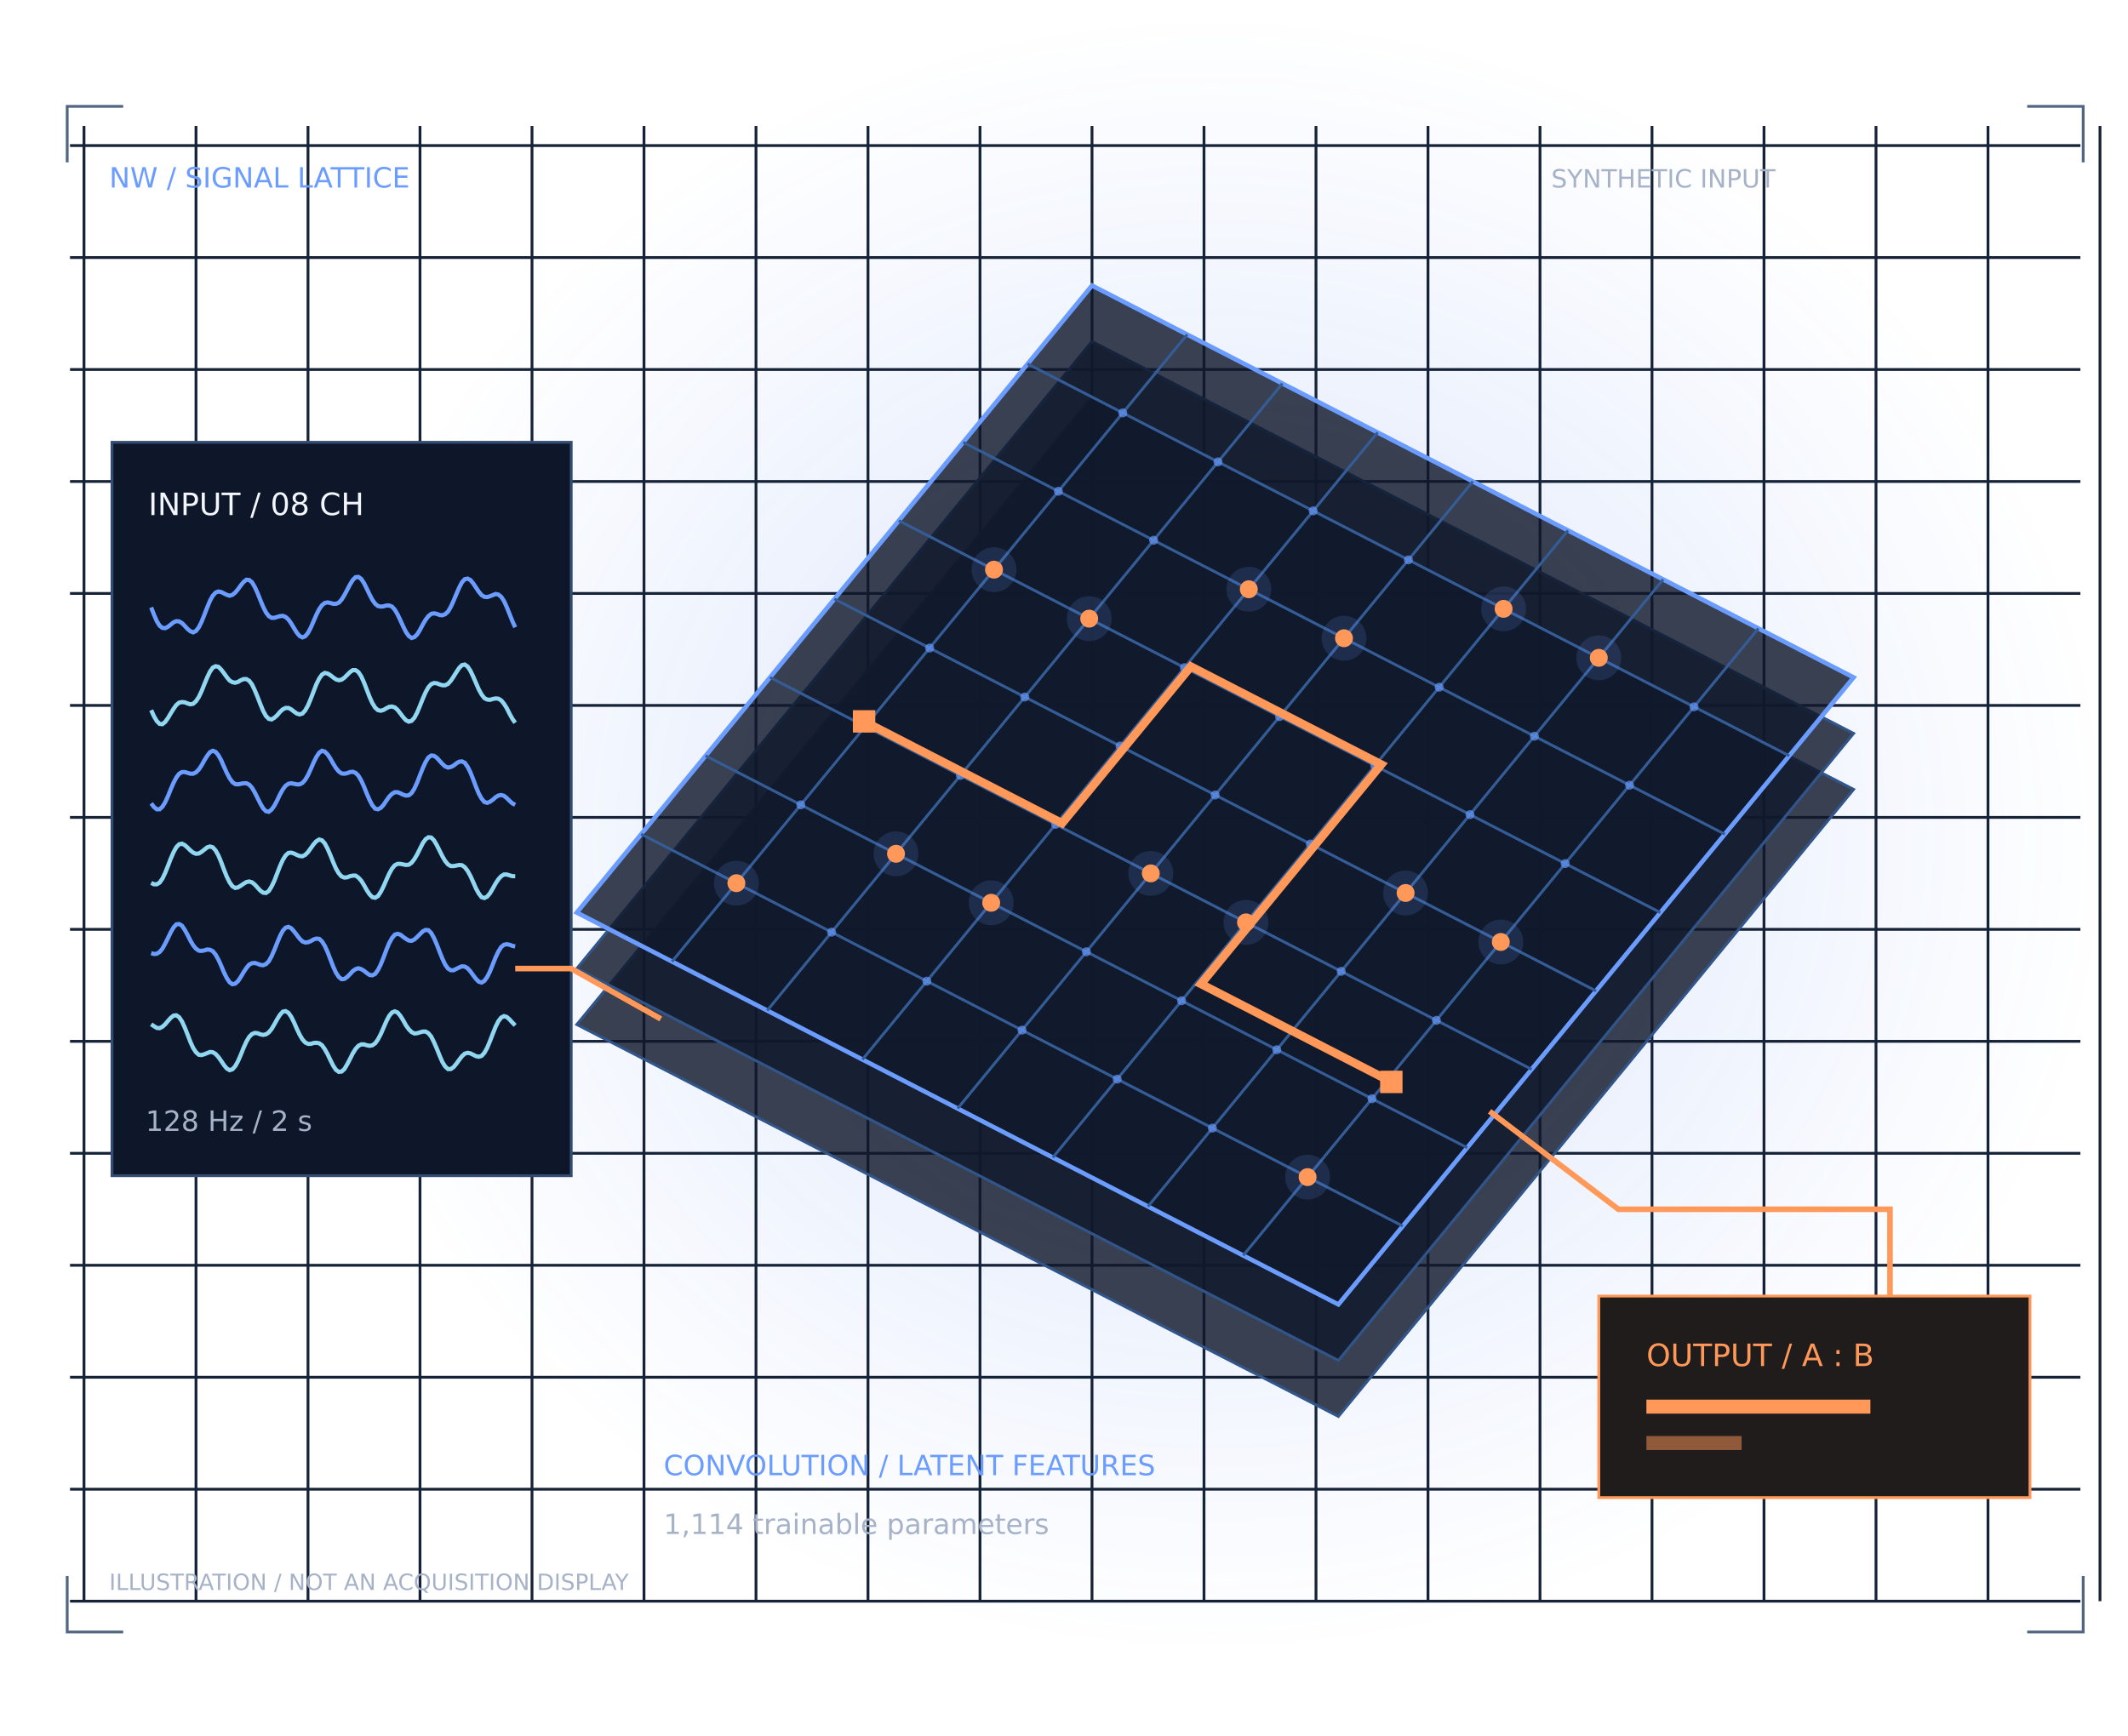
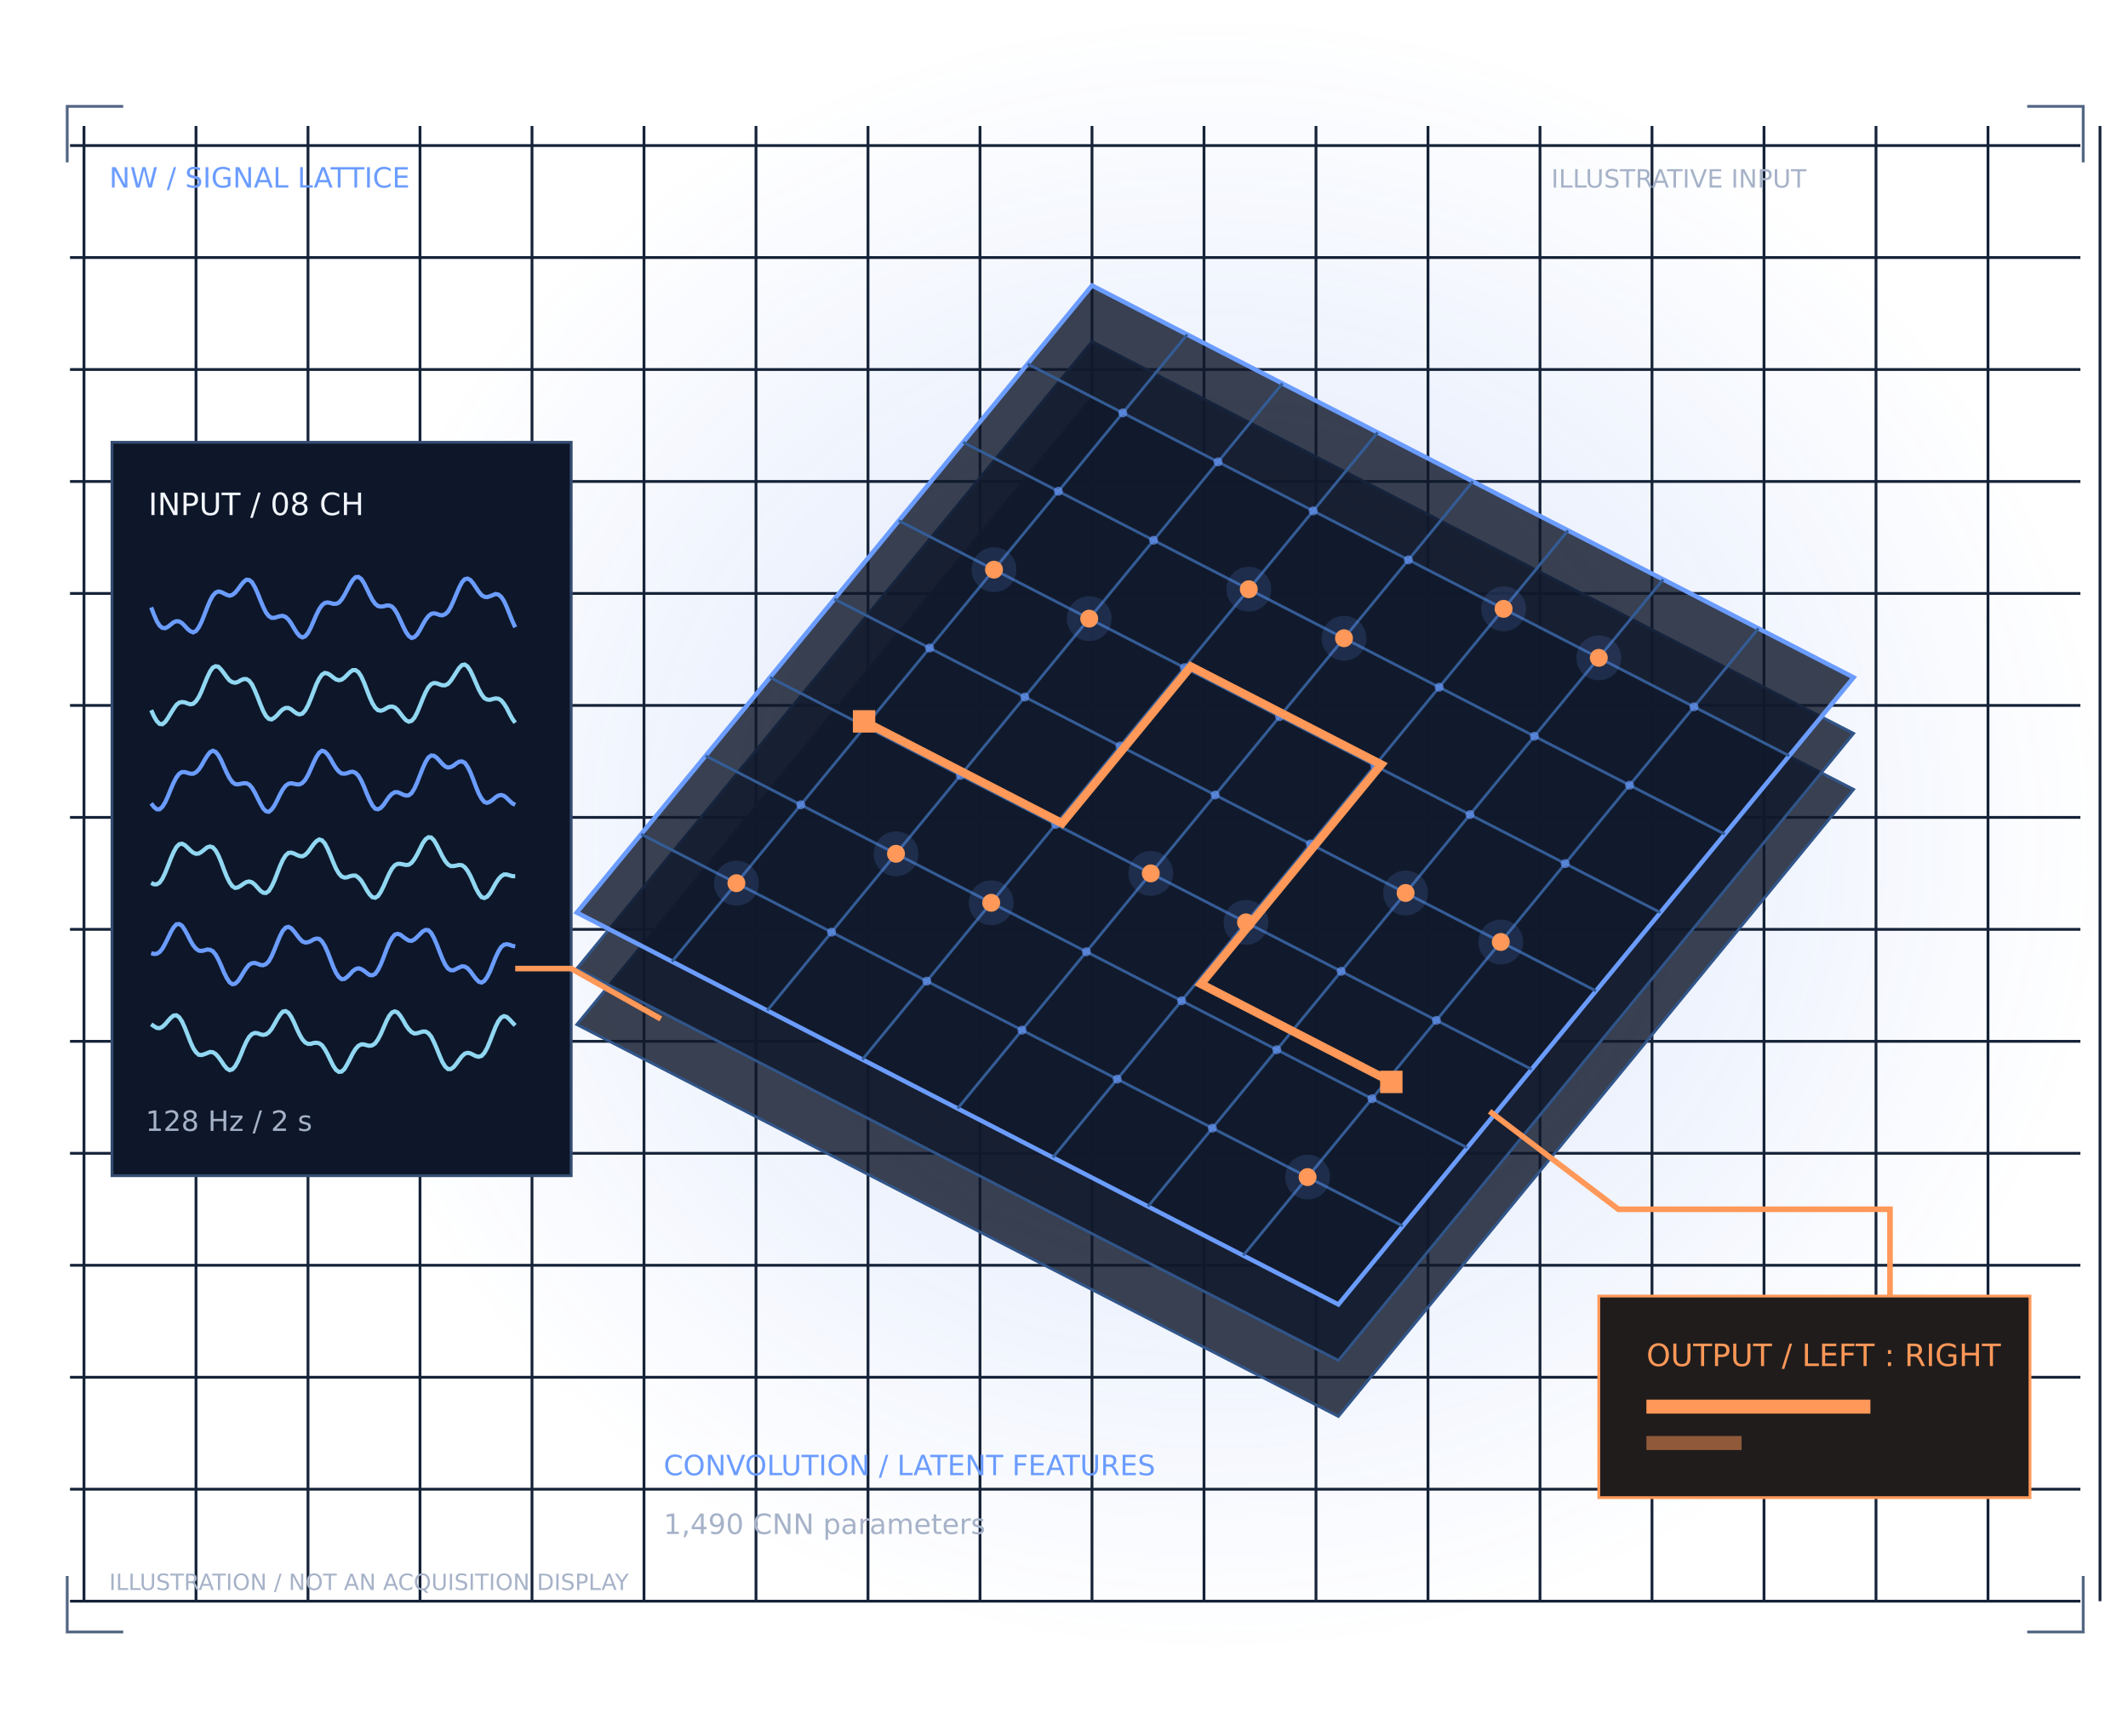
<svg xmlns="http://www.w3.org/2000/svg" width="760" height="620" viewBox="0 0 760 620" role="img" aria-label="Original signal-processing lattice illustration">
  <defs>
    <radialGradient id="core-glow">
      <stop stop-color="#2662e8" stop-opacity=".18" />
      <stop offset="1" stop-color="#2662e8" stop-opacity="0" />
    </radialGradient>
  </defs>
  <ellipse cx="433" cy="298" rx="317" ry="290" fill="url(#core-glow)" />
  <path d="M30 45L30 572" fill="none" stroke="#152238" stroke-width="1" />
  <path d="M70 45L70 572" fill="none" stroke="#152238" stroke-width="1" />
  <path d="M110 45L110 572" fill="none" stroke="#152238" stroke-width="1" />
  <path d="M150 45L150 572" fill="none" stroke="#152238" stroke-width="1" />
  <path d="M190 45L190 572" fill="none" stroke="#152238" stroke-width="1" />
  <path d="M230 45L230 572" fill="none" stroke="#152238" stroke-width="1" />
  <path d="M270 45L270 572" fill="none" stroke="#152238" stroke-width="1" />
  <path d="M310 45L310 572" fill="none" stroke="#152238" stroke-width="1" />
  <path d="M350 45L350 572" fill="none" stroke="#152238" stroke-width="1" />
  <path d="M390 45L390 572" fill="none" stroke="#152238" stroke-width="1" />
  <path d="M430 45L430 572" fill="none" stroke="#152238" stroke-width="1" />
  <path d="M470 45L470 572" fill="none" stroke="#152238" stroke-width="1" />
  <path d="M510 45L510 572" fill="none" stroke="#152238" stroke-width="1" />
  <path d="M550 45L550 572" fill="none" stroke="#152238" stroke-width="1" />
  <path d="M590 45L590 572" fill="none" stroke="#152238" stroke-width="1" />
  <path d="M630 45L630 572" fill="none" stroke="#152238" stroke-width="1" />
  <path d="M670 45L670 572" fill="none" stroke="#152238" stroke-width="1" />
  <path d="M710 45L710 572" fill="none" stroke="#152238" stroke-width="1" />
  <path d="M750 45L750 572" fill="none" stroke="#152238" stroke-width="1" />
  <path d="M25 52L743 52" fill="none" stroke="#152238" stroke-width="1" />
  <path d="M25 92L743 92" fill="none" stroke="#152238" stroke-width="1" />
  <path d="M25 132L743 132" fill="none" stroke="#152238" stroke-width="1" />
  <path d="M25 172L743 172" fill="none" stroke="#152238" stroke-width="1" />
  <path d="M25 212L743 212" fill="none" stroke="#152238" stroke-width="1" />
  <path d="M25 252L743 252" fill="none" stroke="#152238" stroke-width="1" />
  <path d="M25 292L743 292" fill="none" stroke="#152238" stroke-width="1" />
  <path d="M25 332L743 332" fill="none" stroke="#152238" stroke-width="1" />
  <path d="M25 372L743 372" fill="none" stroke="#152238" stroke-width="1" />
  <path d="M25 412L743 412" fill="none" stroke="#152238" stroke-width="1" />
  <path d="M25 452L743 452" fill="none" stroke="#152238" stroke-width="1" />
  <path d="M25 492L743 492" fill="none" stroke="#152238" stroke-width="1" />
  <path d="M25 532L743 532" fill="none" stroke="#152238" stroke-width="1" />
  <path d="M25 572L743 572" fill="none" stroke="#152238" stroke-width="1" />
  <path d="M44 38H24V58" fill="none" stroke="#526583" />
  <path d="M724 38H744V58" fill="none" stroke="#526583" />
  <path d="M44 583H24V563" fill="none" stroke="#526583" />
  <path d="M724 583H744V563" fill="none" stroke="#526583" />
  <text x="39" y="67" font-family="DejaVu Sans, sans-serif" font-size="10" fill="#6b9cff" font-weight="normal">NW / SIGNAL LATTICE</text>
-   <text x="554" y="67" font-family="DejaVu Sans, sans-serif" font-size="9" fill="#a6b2c8" font-weight="normal">SYNTHETIC INPUT</text>
+   <text x="554" y="67" font-family="DejaVu Sans, sans-serif" font-size="9" fill="#a6b2c8" font-weight="normal">ILLUSTRATIVE INPUT</text>
  <rect x="40" y="158" width="164" height="262" fill="#0d1729" stroke="#344c72" />
  <text x="53" y="184" font-family="DejaVu Sans, sans-serif" font-size="11" fill="#f3f6fc" font-weight="normal">INPUT / 08 CH</text>
  <polyline points="54.0,217.0 55.0,219.6 56.0,221.9 57.0,223.5 58.0,224.3 59.0,224.4 60.0,223.9 61.0,223.1 62.0,222.3 63.0,221.9 64.0,222.0 65.0,222.6 66.0,223.6 67.0,224.7 68.0,225.5 69.0,225.9 70.0,225.4 71.0,224.1 72.0,222.1 73.0,219.6 74.0,217.0 75.0,214.6 76.0,212.8 77.0,211.7 78.0,211.3 79.0,211.5 80.0,212.0 81.0,212.5 82.0,212.8 83.0,212.5 84.0,211.7 85.0,210.5 86.0,209.1 87.0,207.9 88.0,207.1 89.0,207.2 90.0,208.0 91.0,209.7 92.0,211.9 93.0,214.4 94.0,216.8 95.0,218.8 96.0,220.1 97.0,220.7 98.0,220.7 99.0,220.4 100.0,220.1 101.0,220.0 102.0,220.4 103.0,221.3 104.0,222.7 105.0,224.4 106.0,226.0 107.0,227.2 108.0,227.7 109.0,227.3 110.0,226.1 111.0,224.2 112.0,221.9 113.0,219.6 114.0,217.6 115.0,216.2 116.0,215.4 117.0,215.2 118.0,215.4 119.0,215.7 120.0,215.7 121.0,215.3 122.0,214.2 123.0,212.6 124.0,210.7 125.0,208.8 126.0,207.2 127.0,206.2 128.0,206.1 129.0,206.8 130.0,208.3 131.0,210.3 132.0,212.4 133.0,214.3 134.0,215.7 135.0,216.5 136.0,216.7 137.0,216.6 138.0,216.3 139.0,216.3 140.0,216.7 141.0,217.8 142.0,219.5 143.0,221.6 144.0,223.8 145.0,225.8 146.0,227.2 147.0,227.9 148.0,227.6 149.0,226.6 150.0,225.0 151.0,223.1 152.0,221.4 153.0,220.1 154.0,219.3 155.0,219.1 156.0,219.3 157.0,219.7 158.0,219.8 159.0,219.4 160.0,218.5 161.0,216.8 162.0,214.6 163.0,212.2 164.0,209.9 165.0,208.0 166.0,206.9 167.0,206.7 168.0,207.2 169.0,208.4 170.0,209.9 171.0,211.4 172.0,212.6 173.0,213.2 174.0,213.3 175.0,213.0 176.0,212.6 177.0,212.2 178.0,212.4 179.0,213.2 180.0,214.7 181.0,216.9 182.0,219.4 183.0,221.9 184.0,224.1" fill="none" stroke="#6b9cff" stroke-width="1.5" />
  <polyline points="54.0,253.7 55.0,255.9 56.0,257.6 57.0,258.6 58.0,258.7 59.0,257.9 60.0,256.5 61.0,254.8 62.0,253.2 63.0,251.8 64.0,251.0 65.0,250.8 66.0,250.9 67.0,251.3 68.0,251.6 69.0,251.4 70.0,250.5 71.0,249.0 72.0,246.9 73.0,244.4 74.0,242.0 75.0,239.9 76.0,238.5 77.0,238.0 78.0,238.2 79.0,239.2 80.0,240.5 81.0,241.9 82.0,243.1 83.0,243.7 84.0,243.9 85.0,243.6 86.0,243.0 87.0,242.6 88.0,242.6 89.0,243.2 90.0,244.5 91.0,246.6 92.0,249.0 93.0,251.6 94.0,254.0 95.0,255.8 96.0,256.8 97.0,257.0 98.0,256.4 99.0,255.5 100.0,254.3 101.0,253.4 102.0,252.9 103.0,252.9 104.0,253.4 105.0,254.2 106.0,254.9 107.0,255.2 108.0,254.9 109.0,253.8 110.0,252.0 111.0,249.6 112.0,247.0 113.0,244.4 114.0,242.4 115.0,241.0 116.0,240.4 117.0,240.6 118.0,241.2 119.0,242.0 120.0,242.7 121.0,243.0 122.0,242.8 123.0,242.1 124.0,241.1 125.0,240.1 126.0,239.4 127.0,239.4 128.0,240.1 129.0,241.6 130.0,243.8 131.0,246.4 132.0,249.0 133.0,251.2 134.0,252.8 135.0,253.7 136.0,253.9 137.0,253.6 138.0,253.0 139.0,252.5 140.0,252.4 141.0,252.7 142.0,253.6 143.0,254.9 144.0,256.2 145.0,257.3 146.0,257.8 147.0,257.5 148.0,256.4 149.0,254.5 150.0,252.1 151.0,249.6 152.0,247.3 153.0,245.5 154.0,244.4 155.0,244.0 156.0,244.1 157.0,244.5 158.0,244.8 159.0,244.8 160.0,244.3 161.0,243.2 162.0,241.7 163.0,240.1 164.0,238.6 165.0,237.6 166.0,237.4 167.0,238.1 168.0,239.6 169.0,241.7 170.0,244.0 171.0,246.3 172.0,248.1 173.0,249.4 174.0,249.9 175.0,250.0 176.0,249.7 177.0,249.5 178.0,249.6 179.0,250.2 180.0,251.4 181.0,253.0 182.0,255.0 183.0,256.8 184.0,258.2" fill="none" stroke="#91d7f2" stroke-width="1.5" />
  <polyline points="54.0,287.0 55.0,288.3 56.0,289.1 57.0,289.1 58.0,288.2 59.0,286.6 60.0,284.4 61.0,281.9 62.0,279.6 63.0,277.7 64.0,276.4 65.0,275.8 66.0,275.8 67.0,276.1 68.0,276.4 69.0,276.4 70.0,275.9 71.0,274.9 72.0,273.4 73.0,271.6 74.0,270.0 75.0,268.7 76.0,268.2 77.0,268.6 78.0,269.8 79.0,271.6 80.0,273.9 81.0,276.1 82.0,278.0 83.0,279.4 84.0,280.1 85.0,280.2 86.0,280.0 87.0,279.8 88.0,279.8 89.0,280.3 90.0,281.4 91.0,283.1 92.0,285.1 93.0,287.1 94.0,288.8 95.0,289.8 96.0,290.0 97.0,289.2 98.0,287.8 99.0,285.9 100.0,283.8 101.0,282.0 102.0,280.7 103.0,280.0 104.0,279.8 105.0,280.0 106.0,280.2 107.0,280.2 108.0,279.7 109.0,278.6 110.0,276.9 111.0,274.7 112.0,272.4 113.0,270.4 114.0,268.9 115.0,268.2 116.0,268.5 117.0,269.5 118.0,271.0 119.0,272.8 120.0,274.4 121.0,275.6 122.0,276.3 123.0,276.4 124.0,276.2 125.0,275.8 126.0,275.7 127.0,276.1 128.0,277.1 129.0,278.8 130.0,281.0 131.0,283.5 132.0,285.8 133.0,287.7 134.0,288.9 135.0,289.1 136.0,288.6 137.0,287.5 138.0,286.0 139.0,284.6 140.0,283.6 141.0,283.0 142.0,283.0 143.0,283.4 144.0,283.9 145.0,284.2 146.0,284.1 147.0,283.3 148.0,281.7 149.0,279.5 150.0,276.9 151.0,274.4 152.0,272.2 153.0,270.6 154.0,269.9 155.0,270.0 156.0,270.7 157.0,271.8 158.0,272.9 159.0,273.8 160.0,274.2 161.0,274.0 162.0,273.5 163.0,272.7 164.0,272.1 165.0,272.0 166.0,272.5 167.0,273.9 168.0,275.9 169.0,278.4 170.0,281.1 171.0,283.5 172.0,285.3 173.0,286.5 174.0,286.8 175.0,286.4 176.0,285.7 177.0,284.8 178.0,284.2 179.0,284.0 180.0,284.3 181.0,285.1 182.0,286.1 183.0,287.0 184.0,287.5" fill="none" stroke="#6b9cff" stroke-width="1.5" />
  <polyline points="54.0,315.4 55.0,315.9 56.0,315.9 57.0,315.3 58.0,313.9 59.0,311.8 60.0,309.3 61.0,306.7 62.0,304.4 63.0,302.6 64.0,301.6 65.0,301.4 66.0,301.9 67.0,302.8 68.0,303.8 69.0,304.6 70.0,305.0 71.0,304.9 72.0,304.3 73.0,303.5 74.0,302.7 75.0,302.4 76.0,302.7 77.0,303.8 78.0,305.6 79.0,308.0 80.0,310.7 81.0,313.2 82.0,315.2 83.0,316.6 84.0,317.2 85.0,317.0 86.0,316.4 87.0,315.7 88.0,315.1 89.0,314.9 90.0,315.2 91.0,316.0 92.0,317.1 93.0,318.2 94.0,318.9 95.0,319.0 96.0,318.3 97.0,316.7 98.0,314.6 99.0,312.0 100.0,309.4 101.0,307.2 102.0,305.6 103.0,304.7 104.0,304.6 105.0,304.9 106.0,305.4 107.0,305.8 108.0,305.9 109.0,305.4 110.0,304.4 111.0,303.0 112.0,301.6 113.0,300.5 114.0,299.9 115.0,300.2 116.0,301.3 117.0,303.2 118.0,305.5 119.0,308.0 120.0,310.3 121.0,312.0 122.0,313.1 123.0,313.5 124.0,313.4 125.0,313.0 126.0,312.8 127.0,312.8 128.0,313.5 129.0,314.6 130.0,316.2 131.0,318.0 132.0,319.5 133.0,320.5 134.0,320.7 135.0,320.1 136.0,318.6 137.0,316.6 138.0,314.3 139.0,312.1 140.0,310.3 141.0,309.1 142.0,308.6 143.0,308.6 144.0,308.8 145.0,309.0 146.0,308.9 147.0,308.2 148.0,306.9 149.0,305.2 150.0,303.2 151.0,301.2 152.0,299.8 153.0,299.1 154.0,299.2 155.0,300.2 156.0,301.9 157.0,303.9 158.0,305.9 159.0,307.6 160.0,308.8 161.0,309.4 162.0,309.4 163.0,309.2 164.0,309.0 165.0,309.1 166.0,309.8 167.0,311.1 168.0,312.9 169.0,315.1 170.0,317.4 171.0,319.2 172.0,320.5 173.0,320.8 174.0,320.3 175.0,319.1 176.0,317.4 177.0,315.6 178.0,314.1 179.0,313.0 180.0,312.4 181.0,312.4 182.0,312.7 183.0,313.0 184.0,313.0" fill="none" stroke="#91d7f2" stroke-width="1.5" />
  <polyline points="54.0,340.5 55.0,340.8 56.0,340.7 57.0,340.1 58.0,338.9 59.0,337.1 60.0,335.1 61.0,333.0 62.0,331.3 63.0,330.2 64.0,330.1 65.0,330.7 66.0,332.2 67.0,334.0 68.0,336.0 69.0,337.7 70.0,338.9 71.0,339.6 72.0,339.7 73.0,339.5 74.0,339.2 75.0,339.3 76.0,339.8 77.0,341.0 78.0,342.8 79.0,345.0 80.0,347.4 81.0,349.4 82.0,350.9 83.0,351.6 84.0,351.4 85.0,350.5 86.0,349.0 87.0,347.3 88.0,345.8 89.0,344.6 90.0,344.1 91.0,344.0 92.0,344.3 93.0,344.7 94.0,344.8 95.0,344.4 96.0,343.4 97.0,341.6 98.0,339.3 99.0,336.8 100.0,334.4 101.0,332.5 102.0,331.4 103.0,331.1 104.0,331.6 105.0,332.7 106.0,334.0 107.0,335.3 108.0,336.3 109.0,336.7 110.0,336.6 111.0,336.2 112.0,335.6 113.0,335.3 114.0,335.4 115.0,336.3 116.0,337.9 117.0,340.1 118.0,342.7 119.0,345.3 120.0,347.5 121.0,349.0 122.0,349.8 123.0,349.7 124.0,349.0 125.0,348.0 126.0,346.9 127.0,346.2 128.0,345.9 129.0,346.2 130.0,346.8 131.0,347.6 132.0,348.3 133.0,348.4 134.0,347.9 135.0,346.5 136.0,344.5 137.0,342.0 138.0,339.3 139.0,336.9 140.0,335.1 141.0,333.9 142.0,333.6 143.0,333.9 144.0,334.7 145.0,335.4 146.0,336.0 147.0,336.1 148.0,335.6 149.0,334.7 150.0,333.7 151.0,332.7 152.0,332.2 153.0,332.3 154.0,333.3 155.0,335.1 156.0,337.4 157.0,340.0 158.0,342.5 159.0,344.6 160.0,346.0 161.0,346.6 162.0,346.6 163.0,346.1 164.0,345.6 165.0,345.2 166.0,345.3 167.0,345.9 168.0,347.0 169.0,348.4 170.0,349.7 171.0,350.7 172.0,351.0 173.0,350.4 174.0,349.0 175.0,347.0 176.0,344.5 177.0,342.0 178.0,339.9 179.0,338.3 180.0,337.5 181.0,337.3 182.0,337.5 183.0,337.9 184.0,338.1" fill="none" stroke="#6b9cff" stroke-width="1.5" />
  <polyline points="54.0,365.9 55.0,366.6 56.0,367.2 57.0,367.3 58.0,366.8 59.0,365.9 60.0,364.7 61.0,363.6 62.0,362.8 63.0,362.7 64.0,363.4 65.0,364.9 66.0,367.1 67.0,369.6 68.0,372.2 69.0,374.4 70.0,375.9 71.0,376.8 72.0,376.9 73.0,376.6 74.0,376.2 75.0,375.8 76.0,375.9 77.0,376.5 78.0,377.6 79.0,379.0 80.0,380.5 81.0,381.7 82.0,382.3 83.0,382.0 84.0,380.9 85.0,379.1 86.0,376.8 87.0,374.3 88.0,372.1 89.0,370.4 90.0,369.4 91.0,369.0 92.0,369.1 93.0,369.5 94.0,369.7 95.0,369.5 96.0,368.8 97.0,367.6 98.0,365.9 99.0,364.1 100.0,362.5 101.0,361.4 102.0,361.2 103.0,361.8 104.0,363.2 105.0,365.2 106.0,367.5 107.0,369.6 108.0,371.3 109.0,372.4 110.0,372.9 111.0,372.9 112.0,372.6 113.0,372.5 114.0,372.7 115.0,373.4 116.0,374.8 117.0,376.6 118.0,378.7 119.0,380.7 120.0,382.2 121.0,382.9 122.0,382.8 123.0,381.9 124.0,380.2 125.0,378.3 126.0,376.3 127.0,374.7 128.0,373.6 129.0,373.1 130.0,373.1 131.0,373.4 132.0,373.6 133.0,373.4 134.0,372.7 135.0,371.3 136.0,369.4 137.0,367.1 138.0,364.8 139.0,362.9 140.0,361.7 141.0,361.3 142.0,361.7 143.0,362.9 144.0,364.5 145.0,366.3 146.0,367.7 147.0,368.7 148.0,369.2 149.0,369.1 150.0,368.8 151.0,368.5 152.0,368.5 153.0,369.1 154.0,370.3 155.0,372.3 156.0,374.6 157.0,377.1 158.0,379.4 159.0,381.0 160.0,381.9 161.0,381.9 162.0,381.2 163.0,380.0 164.0,378.6 165.0,377.3 166.0,376.4 167.0,376.1 168.0,376.3 169.0,376.8 170.0,377.3 171.0,377.5 172.0,377.2 173.0,376.1 174.0,374.3 175.0,371.9 176.0,369.3 177.0,366.8 178.0,364.8 179.0,363.5 180.0,363.0 181.0,363.3 182.0,364.2 183.0,365.3 184.0,366.3" fill="none" stroke="#91d7f2" stroke-width="1.5" />
  <text x="52" y="404" font-family="DejaVu Sans, sans-serif" font-size="10" fill="#a6b2c8" font-weight="normal">128 Hz / 2 s</text>
  <polygon points="390,142 662,282 478,506 206,366" fill="#10192b" fill-opacity=".82" stroke="#315589" stroke-width="1" />
  <polygon points="390,122 662,262 478,486 206,346" fill="#10192b" fill-opacity=".82" stroke="#315589" stroke-width="1" />
  <polygon points="390,102 662,242 478,466 206,326" fill="#10192b" fill-opacity=".82" stroke="#6b9cff" stroke-width="1.6" />
  <path d="M424.0 119.5L240.0 343.5" fill="none" stroke="#345c96" stroke-width="1" />
  <path d="M367.0 130.0L639.0 270.0" fill="none" stroke="#345c96" stroke-width="1" />
  <path d="M458.0 137.0L274.0 361.0" fill="none" stroke="#345c96" stroke-width="1" />
  <path d="M344.0 158.0L616.0 298.0" fill="none" stroke="#345c96" stroke-width="1" />
  <path d="M492.0 154.5L308.0 378.5" fill="none" stroke="#345c96" stroke-width="1" />
  <path d="M321.0 186.0L593.0 326.0" fill="none" stroke="#345c96" stroke-width="1" />
  <path d="M526.0 172.0L342.0 396.0" fill="none" stroke="#345c96" stroke-width="1" />
  <path d="M298.0 214.0L570.0 354.0" fill="none" stroke="#345c96" stroke-width="1" />
  <path d="M560.0 189.5L376.0 413.5" fill="none" stroke="#345c96" stroke-width="1" />
  <path d="M275.0 242.0L547.0 382.0" fill="none" stroke="#345c96" stroke-width="1" />
  <path d="M594.0 207.0L410.0 431.0" fill="none" stroke="#345c96" stroke-width="1" />
  <path d="M252.0 270.0L524.0 410.0" fill="none" stroke="#345c96" stroke-width="1" />
  <path d="M628.0 224.5L444.0 448.5" fill="none" stroke="#345c96" stroke-width="1" />
  <path d="M229.0 298.0L501.0 438.0" fill="none" stroke="#345c96" stroke-width="1" />
  <circle cx="401.00" cy="147.50" r="1.6" fill="#6b9cff" opacity="0.65" />
  <circle cx="435.00" cy="165.00" r="1.6" fill="#6b9cff" opacity="0.65" />
  <circle cx="469.00" cy="182.50" r="1.6" fill="#6b9cff" opacity="0.65" />
  <circle cx="503.00" cy="200.00" r="1.6" fill="#6b9cff" opacity="0.65" />
  <circle cx="537.00" cy="217.50" r="8" fill="#6b9cff" opacity=".15" />
  <circle cx="537.00" cy="217.50" r="3.2" fill="#ff9858" opacity="1" />
  <circle cx="571.00" cy="235.00" r="8" fill="#6b9cff" opacity=".15" />
  <circle cx="571.00" cy="235.00" r="3.2" fill="#ff9858" opacity="1" />
  <circle cx="605.00" cy="252.50" r="1.6" fill="#6b9cff" opacity="0.65" />
  <circle cx="378.00" cy="175.50" r="1.6" fill="#6b9cff" opacity="0.65" />
  <circle cx="412.00" cy="193.00" r="1.6" fill="#6b9cff" opacity="0.65" />
  <circle cx="446.00" cy="210.50" r="8" fill="#6b9cff" opacity=".15" />
  <circle cx="446.00" cy="210.50" r="3.2" fill="#ff9858" opacity="1" />
  <circle cx="480.00" cy="228.00" r="8" fill="#6b9cff" opacity=".15" />
  <circle cx="480.00" cy="228.00" r="3.2" fill="#ff9858" opacity="1" />
  <circle cx="514.00" cy="245.50" r="1.6" fill="#6b9cff" opacity="0.65" />
  <circle cx="548.00" cy="263.00" r="1.6" fill="#6b9cff" opacity="0.65" />
  <circle cx="582.00" cy="280.50" r="1.6" fill="#6b9cff" opacity="0.65" />
  <circle cx="355.00" cy="203.50" r="8" fill="#6b9cff" opacity=".15" />
  <circle cx="355.00" cy="203.50" r="3.2" fill="#ff9858" opacity="1" />
  <circle cx="389.00" cy="221.00" r="8" fill="#6b9cff" opacity=".15" />
  <circle cx="389.00" cy="221.00" r="3.2" fill="#ff9858" opacity="1" />
  <circle cx="423.00" cy="238.50" r="1.6" fill="#6b9cff" opacity="0.65" />
  <circle cx="457.00" cy="256.00" r="1.6" fill="#6b9cff" opacity="0.65" />
  <circle cx="491.00" cy="273.50" r="1.6" fill="#6b9cff" opacity="0.65" />
  <circle cx="525.00" cy="291.00" r="1.6" fill="#6b9cff" opacity="0.65" />
  <circle cx="559.00" cy="308.50" r="1.6" fill="#6b9cff" opacity="0.65" />
  <circle cx="332.00" cy="231.50" r="1.6" fill="#6b9cff" opacity="0.65" />
  <circle cx="366.00" cy="249.00" r="1.6" fill="#6b9cff" opacity="0.65" />
  <circle cx="400.00" cy="266.50" r="1.6" fill="#6b9cff" opacity="0.65" />
  <circle cx="434.00" cy="284.00" r="1.6" fill="#6b9cff" opacity="0.65" />
  <circle cx="468.00" cy="301.50" r="1.6" fill="#6b9cff" opacity="0.65" />
  <circle cx="502.00" cy="319.00" r="8" fill="#6b9cff" opacity=".15" />
  <circle cx="502.00" cy="319.00" r="3.2" fill="#ff9858" opacity="1" />
  <circle cx="536.00" cy="336.50" r="8" fill="#6b9cff" opacity=".15" />
  <circle cx="536.00" cy="336.50" r="3.2" fill="#ff9858" opacity="1" />
  <circle cx="309.00" cy="259.50" r="1.6" fill="#6b9cff" opacity="0.65" />
  <circle cx="343.00" cy="277.00" r="1.6" fill="#6b9cff" opacity="0.65" />
  <circle cx="377.00" cy="294.50" r="1.6" fill="#6b9cff" opacity="0.65" />
  <circle cx="411.00" cy="312.00" r="8" fill="#6b9cff" opacity=".15" />
  <circle cx="411.00" cy="312.00" r="3.2" fill="#ff9858" opacity="1" />
  <circle cx="445.00" cy="329.50" r="8" fill="#6b9cff" opacity=".15" />
  <circle cx="445.00" cy="329.50" r="3.2" fill="#ff9858" opacity="1" />
  <circle cx="479.00" cy="347.00" r="1.6" fill="#6b9cff" opacity="0.65" />
  <circle cx="513.00" cy="364.50" r="1.6" fill="#6b9cff" opacity="0.65" />
  <circle cx="286.00" cy="287.50" r="1.6" fill="#6b9cff" opacity="0.65" />
  <circle cx="320.00" cy="305.00" r="8" fill="#6b9cff" opacity=".15" />
  <circle cx="320.00" cy="305.00" r="3.2" fill="#ff9858" opacity="1" />
  <circle cx="354.00" cy="322.50" r="8" fill="#6b9cff" opacity=".15" />
  <circle cx="354.00" cy="322.50" r="3.2" fill="#ff9858" opacity="1" />
  <circle cx="388.00" cy="340.00" r="1.6" fill="#6b9cff" opacity="0.65" />
  <circle cx="422.00" cy="357.50" r="1.6" fill="#6b9cff" opacity="0.65" />
  <circle cx="456.00" cy="375.00" r="1.6" fill="#6b9cff" opacity="0.65" />
  <circle cx="490.00" cy="392.50" r="1.6" fill="#6b9cff" opacity="0.65" />
  <circle cx="263.00" cy="315.50" r="8" fill="#6b9cff" opacity=".15" />
  <circle cx="263.00" cy="315.50" r="3.2" fill="#ff9858" opacity="1" />
  <circle cx="297.00" cy="333.00" r="1.6" fill="#6b9cff" opacity="0.65" />
  <circle cx="331.00" cy="350.50" r="1.6" fill="#6b9cff" opacity="0.65" />
  <circle cx="365.00" cy="368.00" r="1.6" fill="#6b9cff" opacity="0.65" />
  <circle cx="399.00" cy="385.50" r="1.6" fill="#6b9cff" opacity="0.65" />
  <circle cx="433.00" cy="403.00" r="1.6" fill="#6b9cff" opacity="0.65" />
  <circle cx="467.00" cy="420.50" r="8" fill="#6b9cff" opacity=".15" />
  <circle cx="467.00" cy="420.50" r="3.2" fill="#ff9858" opacity="1" />
  <polyline points="308.6,257.7 379.3,294.1 425.3,238.1 493.3,273.1 428.9,351.5 496.9,386.5" fill="none" stroke="#ff9858" stroke-width="3" />
  <rect x="304.6" y="253.7" width="8" height="8" fill="#ff9858" />
  <rect x="492.9" y="382.5" width="8" height="8" fill="#ff9858" />
  <path d="M184 346H204L236 364M532 397L578 432H675V463" fill="none" stroke="#ff9858" stroke-width="2" />
  <rect x="571" y="463" width="154" height="72" fill="#201c1c" stroke="#ff9858" />
-   <text x="588" y="488" font-family="DejaVu Sans, sans-serif" font-size="11" fill="#ff9858" font-weight="normal">OUTPUT / A : B</text>
+   <text x="588" y="488" font-family="DejaVu Sans, sans-serif" font-size="11" fill="#ff9858" font-weight="normal">OUTPUT / LEFT : RIGHT</text>
  <rect x="588" y="500" width="80" height="5" fill="#ff9858" />
  <rect x="588" y="513" width="34" height="5" fill="#8f593a" />
  <text x="237" y="527" font-family="DejaVu Sans, sans-serif" font-size="10" fill="#6b9cff" font-weight="normal">CONVOLUTION / LATENT FEATURES</text>
-   <text x="237" y="548" font-family="DejaVu Sans, sans-serif" font-size="10" fill="#a6b2c8" font-weight="normal">1,114 trainable parameters</text>
+   <text x="237" y="548" font-family="DejaVu Sans, sans-serif" font-size="10" fill="#a6b2c8" font-weight="normal">1,490 CNN parameters</text>
  <text x="39" y="568" font-family="DejaVu Sans, sans-serif" font-size="8" fill="#a6b2c8" font-weight="normal">ILLUSTRATION / NOT AN ACQUISITION DISPLAY</text>
</svg>
